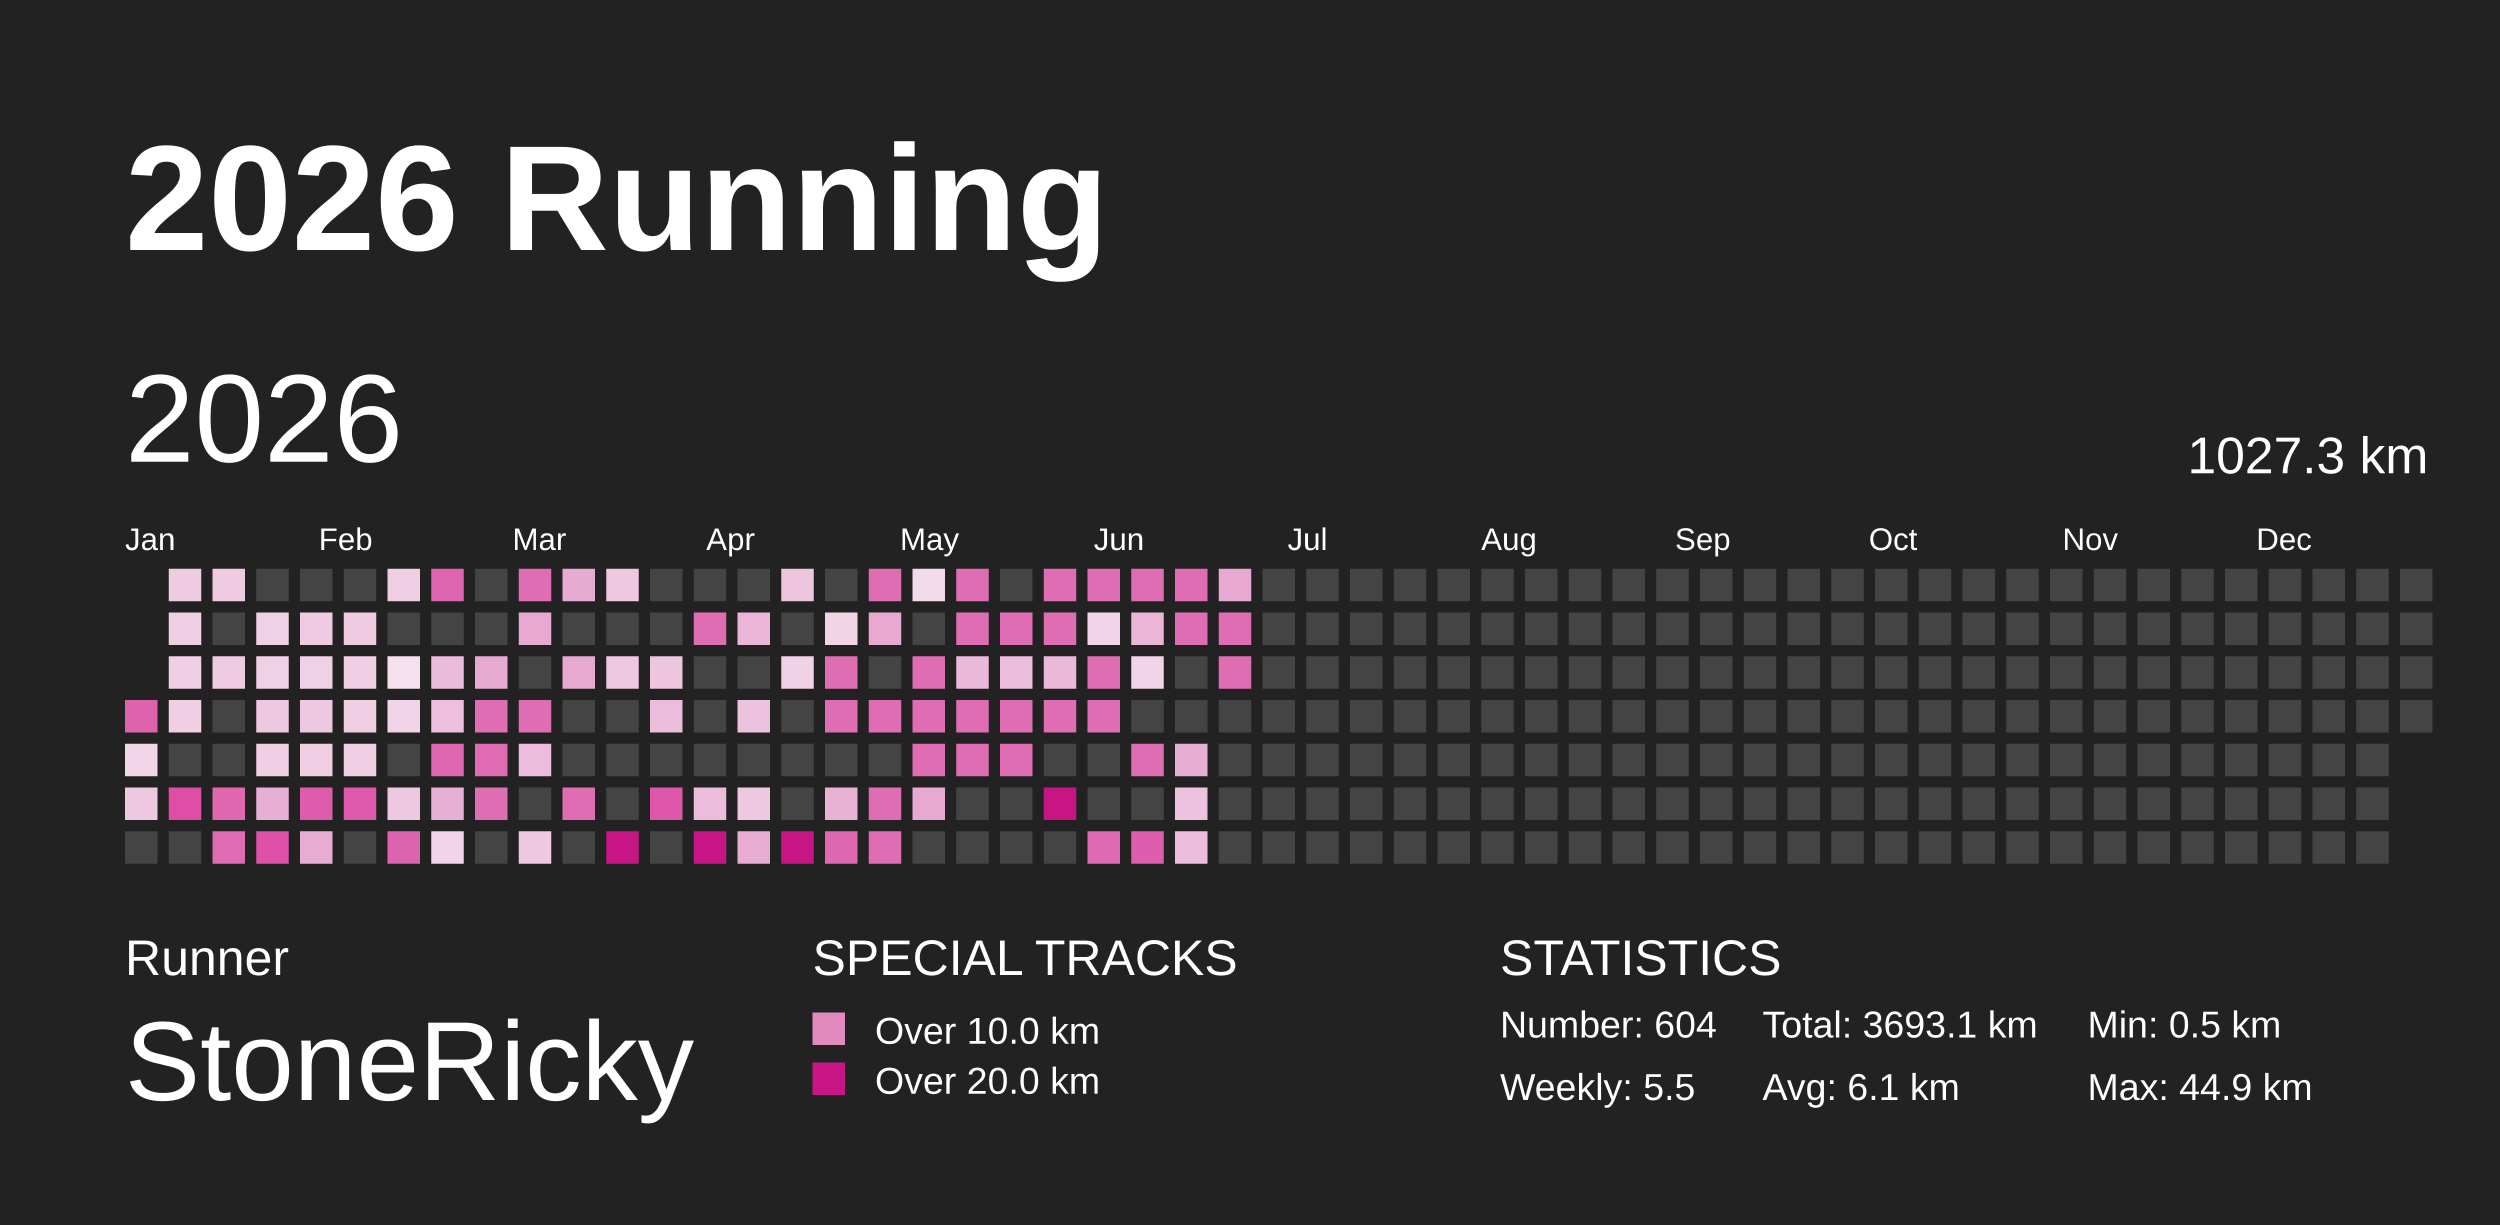
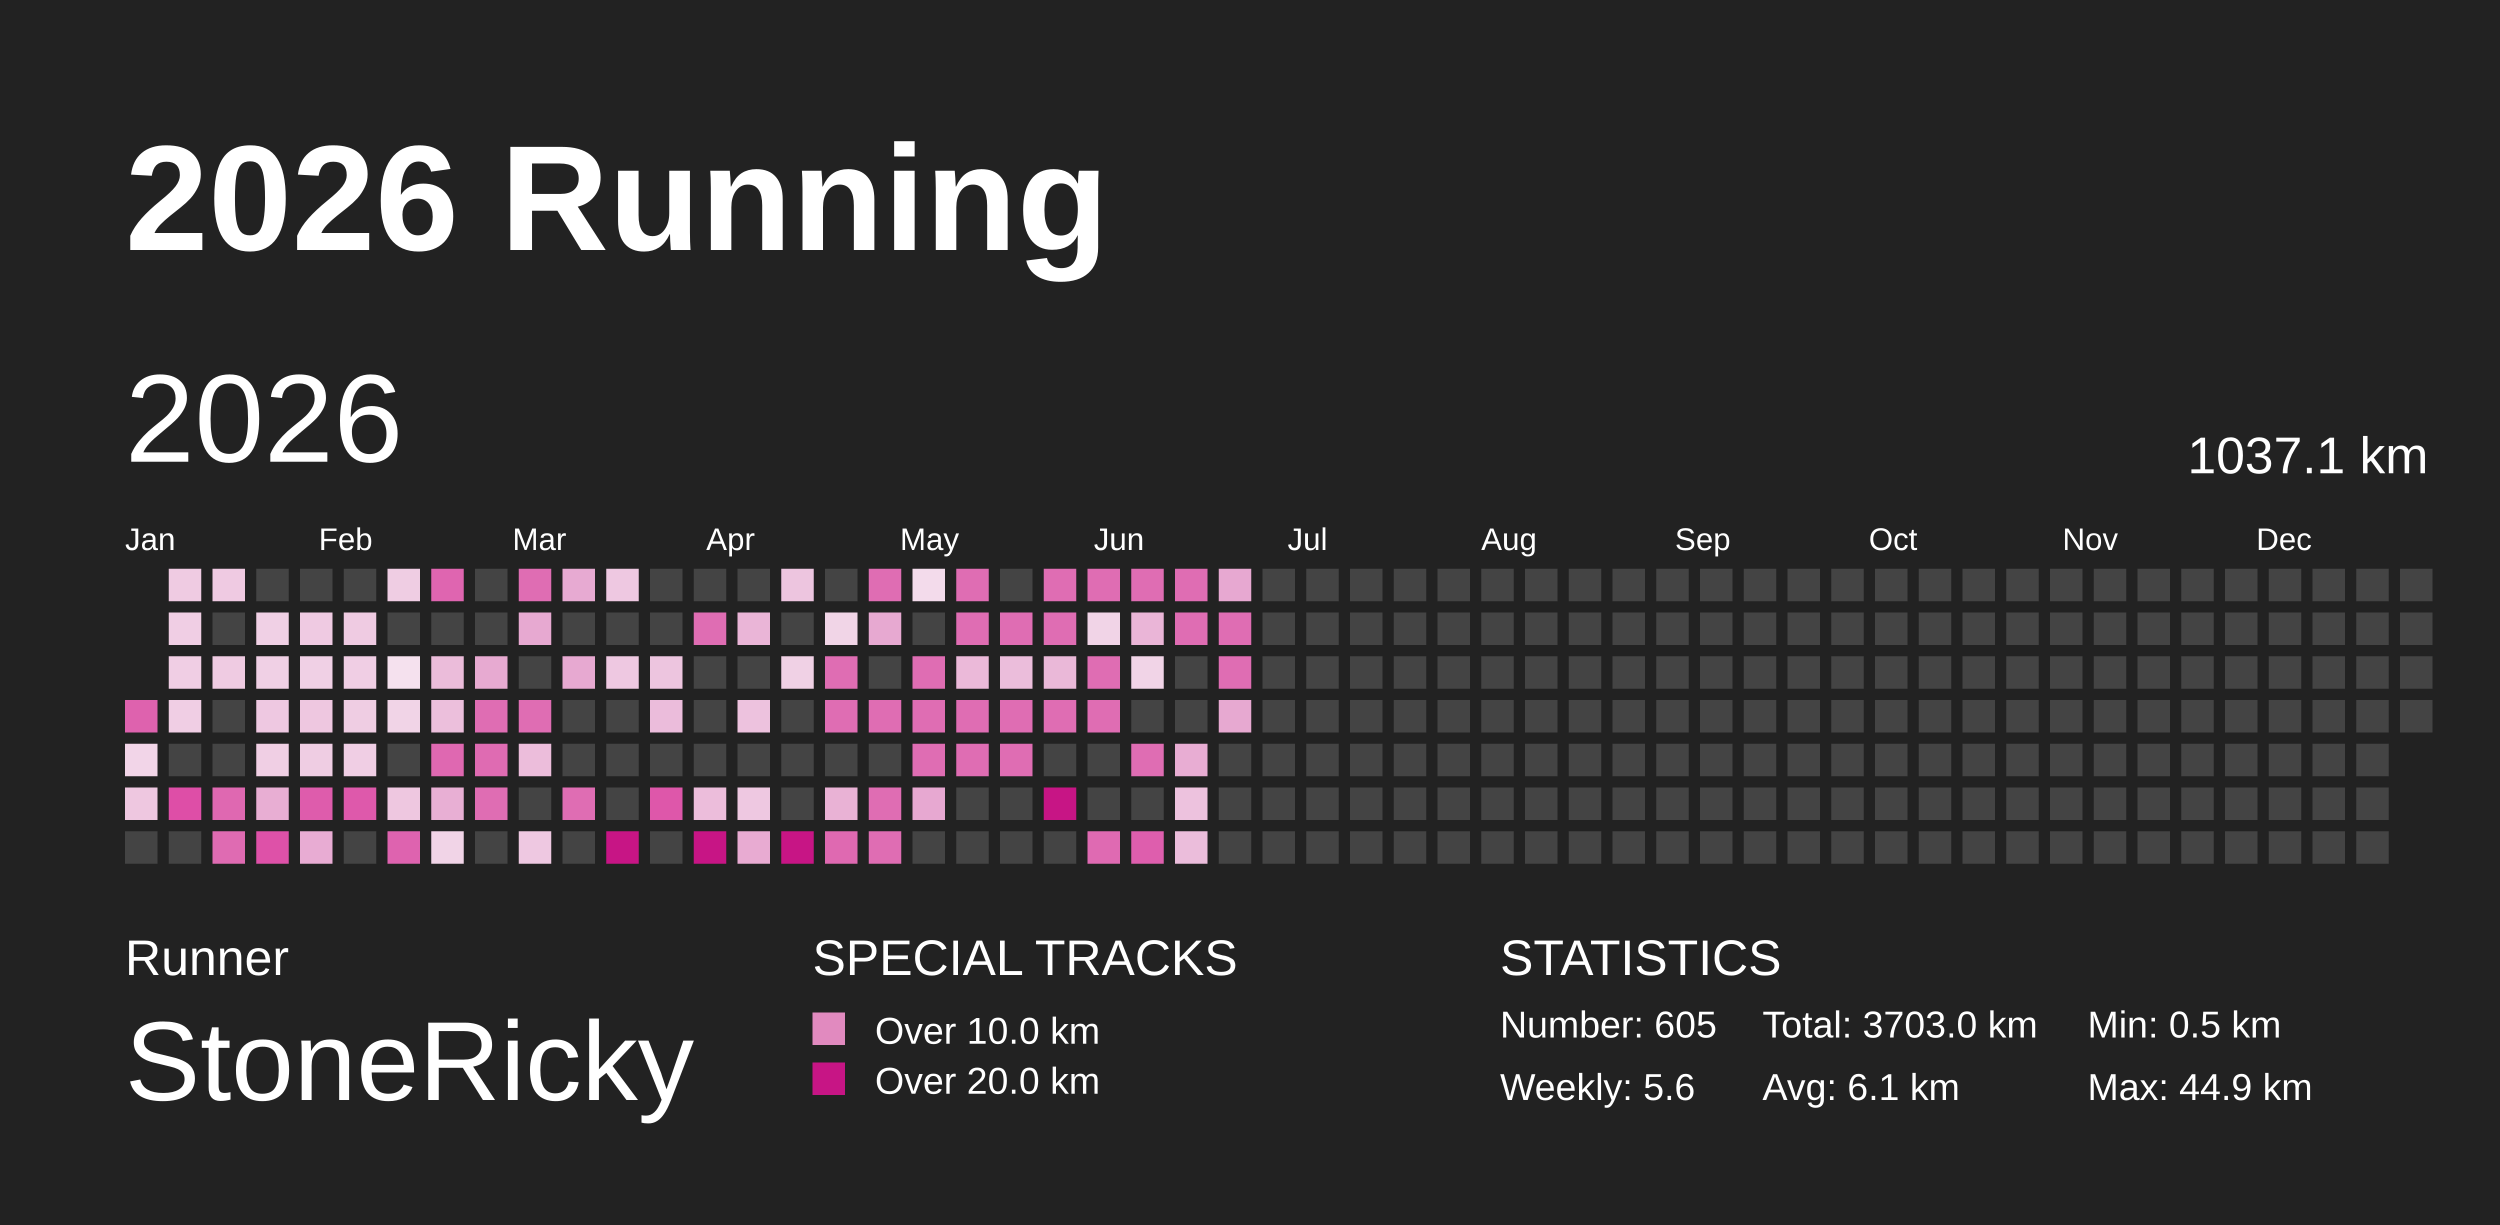
<svg xmlns="http://www.w3.org/2000/svg" baseProfile="full" height="98mm" version="1.1" viewBox="0,0,200,98" width="200mm">
  <defs>
    <pattern height="2" id="indoor-stripe" patternUnits="userSpaceOnUse" width="2">
      <line stroke="white" stroke-opacity="0.45" stroke-width="0.5" x1="0" x2="2" y1="2" y2="0" />
    </pattern>
  </defs>
  <rect fill="#222222" height="98" width="200" x="0" y="0" />
  <text fill="#FFFFFF" style="font-size:12px; font-family:Arial; font-weight:bold;" x="10" y="20">2026 Running</text>
  <text fill="#FFFFFF" style="font-size:4px; font-family:Arial" x="10" y="78">Runner</text>
  <text fill="#FFFFFF" style="font-size:9px; font-family:Arial" x="10" y="88">StoneRicky</text>
  <text fill="#FFFFFF" style="font-size:4px; font-family:Arial" x="65" y="78">SPECIAL TRACKS</text>
  <rect fill="#E18ABF" height="2.6" width="2.6" x="65" y="81" />
  <text fill="#FFFFFF" style="font-size:3px; font-family:Arial" x="70" y="83.5">Over 10.0 km</text>
  <rect fill="#C71585" height="2.6" width="2.6" x="65" y="85" />
  <text fill="#FFFFFF" style="font-size:3px; font-family:Arial" x="70" y="87.5">Over 20.0 km</text>
  <text fill="#FFFFFF" style="font-size:4px; font-family:Arial" x="120" y="78">STATISTICS</text>
-   <text fill="#FFFFFF" style="font-size:3px; font-family:Arial" x="120" y="83">Number: 604</text>
-   <text fill="#FFFFFF" style="font-size:3px; font-family:Arial" x="120" y="88">Weekly: 5.5</text>
-   <text fill="#FFFFFF" style="font-size:3px; font-family:Arial" x="141" y="83">Total: 3693.1 km</text>
+   <text fill="#FFFFFF" style="font-size:3px; font-family:Arial" x="120" y="83">Number: 605</text>
+   <text fill="#FFFFFF" style="font-size:3px; font-family:Arial" x="120" y="88">Weekly: 5.6</text>
+   <text fill="#FFFFFF" style="font-size:3px; font-family:Arial" x="141" y="83">Total: 3703.0 km</text>
  <text fill="#FFFFFF" style="font-size:3px; font-family:Arial" x="141" y="88">Avg: 6.1 km</text>
  <text fill="#FFFFFF" style="font-size:3px; font-family:Arial" x="167" y="83">Min: 0.5 km</text>
  <text fill="#FFFFFF" style="font-size:3px; font-family:Arial" x="167" y="88">Max: 44.9 km</text>
  <text dominant-baseline="hanging" fill="#FFFFFF" style="font-size:10.0px; font-family:Arial;" x="10" y="30">2026</text>
-   <text dominant-baseline="hanging" fill="#FFFFFF" style="font-size:4.125px; font-family:Arial;" x="175" y="35">1027.3 km</text>
+   <text dominant-baseline="hanging" fill="#FFFFFF" style="font-size:4.125px; font-family:Arial;" x="175" y="35">1037.1 km</text>
  <text fill="#FFFFFF" style="font-size:2.5px; font-family:Arial" x="10.0" y="44">Jan</text>
  <text fill="#FFFFFF" style="font-size:2.5px; font-family:Arial" x="25.5" y="44">Feb</text>
  <text fill="#FFFFFF" style="font-size:2.5px; font-family:Arial" x="41.0" y="44">Mar</text>
  <text fill="#FFFFFF" style="font-size:2.5px; font-family:Arial" x="56.5" y="44">Apr</text>
  <text fill="#FFFFFF" style="font-size:2.5px; font-family:Arial" x="72.0" y="44">May</text>
  <text fill="#FFFFFF" style="font-size:2.5px; font-family:Arial" x="87.5" y="44">Jun</text>
  <text fill="#FFFFFF" style="font-size:2.5px; font-family:Arial" x="103.0" y="44">Jul</text>
  <text fill="#FFFFFF" style="font-size:2.5px; font-family:Arial" x="118.5" y="44">Aug</text>
  <text fill="#FFFFFF" style="font-size:2.5px; font-family:Arial" x="134.0" y="44">Sep</text>
  <text fill="#FFFFFF" style="font-size:2.5px; font-family:Arial" x="149.5" y="44">Oct</text>
  <text fill="#FFFFFF" style="font-size:2.5px; font-family:Arial" x="165.0" y="44">Nov</text>
  <text fill="#FFFFFF" style="font-size:2.5px; font-family:Arial" x="180.5" y="44">Dec</text>
  <rect fill="#de62ae" height="2.6" width="2.6" x="10.0" y="56.0" />
  <rect fill="#f2d5e8" height="2.6" width="2.6" x="10.0" y="59.5" />
  <rect fill="#eec7e0" height="2.6" width="2.6" x="10.0" y="63.0" />
  <rect fill="#444444" height="2.6" width="2.6" x="10.0" y="66.5" />
  <rect fill="#efcbe2" height="2.6" width="2.6" x="13.5" y="45.5" />
  <rect fill="#f0cee4" height="2.6" width="2.6" x="13.5" y="49.0" />
  <rect fill="#f0cee4" height="2.6" width="2.6" x="13.5" y="52.5" />
  <rect fill="#f0cee4" height="2.6" width="2.6" x="13.5" y="56.0" />
  <rect fill="#444444" height="2.6" width="2.6" x="13.5" y="59.5" />
  <rect fill="#de4ea7" height="2.6" width="2.6" x="13.5" y="63.0" />
  <rect fill="#444444" height="2.6" width="2.6" x="13.5" y="66.5" />
  <rect fill="#efcae2" height="2.6" width="2.6" x="17.0" y="45.5" />
  <rect fill="#444444" height="2.6" width="2.6" x="17.0" y="49.0" />
  <rect fill="#efcbe2" height="2.6" width="2.6" x="17.0" y="52.5" />
  <rect fill="#444444" height="2.6" width="2.6" x="17.0" y="56.0" />
  <rect fill="#444444" height="2.6" width="2.6" x="17.0" y="59.5" />
  <rect fill="#df68b1" height="2.6" width="2.6" x="17.0" y="63.0" />
  <rect fill="#df6bb2" height="2.6" width="2.6" x="17.0" y="66.5" />
  <rect fill="#444444" height="2.6" width="2.6" x="20.5" y="45.5" />
  <rect fill="#f0d0e5" height="2.6" width="2.6" x="20.5" y="49.0" />
  <rect fill="#f0d0e5" height="2.6" width="2.6" x="20.5" y="52.5" />
  <rect fill="#eec8e1" height="2.6" width="2.6" x="20.5" y="56.0" />
  <rect fill="#f0cfe4" height="2.6" width="2.6" x="20.5" y="59.5" />
  <rect fill="#e8aed3" height="2.6" width="2.6" x="20.5" y="63.0" />
  <rect fill="#de51a8" height="2.6" width="2.6" x="20.5" y="66.5" />
  <rect fill="#444444" height="2.6" width="2.6" x="24.0" y="45.5" />
  <rect fill="#efcae2" height="2.6" width="2.6" x="24.0" y="49.0" />
  <rect fill="#f0d0e5" height="2.6" width="2.6" x="24.0" y="52.5" />
  <rect fill="#eec7e0" height="2.6" width="2.6" x="24.0" y="56.0" />
  <rect fill="#efcde3" height="2.6" width="2.6" x="24.0" y="59.5" />
  <rect fill="#de5cac" height="2.6" width="2.6" x="24.0" y="63.0" />
  <rect fill="#e8acd3" height="2.6" width="2.6" x="24.0" y="66.5" />
  <rect fill="#444444" height="2.6" width="2.6" x="27.5" y="45.5" />
  <rect fill="#efcbe2" height="2.6" width="2.6" x="27.5" y="49.0" />
  <rect fill="#f0cee4" height="2.6" width="2.6" x="27.5" y="52.5" />
  <rect fill="#efcde3" height="2.6" width="2.6" x="27.5" y="56.0" />
  <rect fill="#f0cee4" height="2.6" width="2.6" x="27.5" y="59.5" />
  <rect fill="#de59ab" height="2.6" width="2.6" x="27.5" y="63.0" />
  <rect fill="#444444" height="2.6" width="2.6" x="27.5" y="66.5" />
  <rect fill="#efcde3" height="2.6" width="2.6" x="31.0" y="45.5" />
  <rect fill="#444444" height="2.6" width="2.6" x="31.0" y="49.0" />
  <rect fill="#f5e1ee" height="2.6" width="2.6" x="31.0" y="52.5" />
  <rect fill="#f1d4e7" height="2.6" width="2.6" x="31.0" y="56.0" />
  <rect fill="#444444" height="2.6" width="2.6" x="31.0" y="59.5" />
  <rect fill="#eec7e0" height="2.6" width="2.6" x="31.0" y="63.0" />
  <rect fill="#de63af" height="2.6" width="2.6" x="31.0" y="66.5" />
  <rect fill="#df65b0" height="2.6" width="2.6" x="34.5" y="45.5" />
  <rect fill="#444444" height="2.6" width="2.6" x="34.5" y="49.0" />
  <rect fill="#ebbcda" height="2.6" width="2.6" x="34.5" y="52.5" />
  <rect fill="#ecbfdc" height="2.6" width="2.6" x="34.5" y="56.0" />
  <rect fill="#df68b1" height="2.6" width="2.6" x="34.5" y="59.5" />
  <rect fill="#e8afd4" height="2.6" width="2.6" x="34.5" y="63.0" />
  <rect fill="#f1d4e7" height="2.6" width="2.6" x="34.5" y="66.5" />
  <rect fill="#444444" height="2.6" width="2.6" x="38.0" y="45.5" />
  <rect fill="#444444" height="2.6" width="2.6" x="38.0" y="49.0" />
  <rect fill="#e7aad1" height="2.6" width="2.6" x="38.0" y="52.5" />
  <rect fill="#df6db3" height="2.6" width="2.6" x="38.0" y="56.0" />
  <rect fill="#df6bb2" height="2.6" width="2.6" x="38.0" y="59.5" />
  <rect fill="#df6db3" height="2.6" width="2.6" x="38.0" y="63.0" />
  <rect fill="#444444" height="2.6" width="2.6" x="38.0" y="66.5" />
  <rect fill="#df6db3" height="2.6" width="2.6" x="41.5" y="45.5" />
  <rect fill="#e7a9d1" height="2.6" width="2.6" x="41.5" y="49.0" />
  <rect fill="#444444" height="2.6" width="2.6" x="41.5" y="52.5" />
  <rect fill="#df6db3" height="2.6" width="2.6" x="41.5" y="56.0" />
  <rect fill="#ecbddb" height="2.6" width="2.6" x="41.5" y="59.5" />
  <rect fill="#444444" height="2.6" width="2.6" x="41.5" y="63.0" />
  <rect fill="#eec8e1" height="2.6" width="2.6" x="41.5" y="66.5" />
  <rect fill="#e7aad2" height="2.6" width="2.6" x="45.0" y="45.5" />
  <rect fill="#444444" height="2.6" width="2.6" x="45.0" y="49.0" />
  <rect fill="#e7a9d1" height="2.6" width="2.6" x="45.0" y="52.5" />
  <rect fill="#444444" height="2.6" width="2.6" x="45.0" y="56.0" />
  <rect fill="#444444" height="2.6" width="2.6" x="45.0" y="59.5" />
  <rect fill="#df6db3" height="2.6" width="2.6" x="45.0" y="63.0" />
  <rect fill="#444444" height="2.6" width="2.6" x="45.0" y="66.5" />
  <rect fill="#eec8e1" height="2.6" width="2.6" x="48.5" y="45.5" />
  <rect fill="#444444" height="2.6" width="2.6" x="48.5" y="49.0" />
  <rect fill="#eec8e1" height="2.6" width="2.6" x="48.5" y="52.5" />
  <rect fill="#444444" height="2.6" width="2.6" x="48.5" y="56.0" />
  <rect fill="#444444" height="2.6" width="2.6" x="48.5" y="59.5" />
  <rect fill="#444444" height="2.6" width="2.6" x="48.5" y="63.0" />
  <rect fill="#C71585" height="2.6" width="2.6" x="48.5" y="66.5" />
  <rect fill="#444444" height="2.6" width="2.6" x="52.0" y="45.5" />
  <rect fill="#444444" height="2.6" width="2.6" x="52.0" y="49.0" />
  <rect fill="#edc5df" height="2.6" width="2.6" x="52.0" y="52.5" />
  <rect fill="#ebbcdb" height="2.6" width="2.6" x="52.0" y="56.0" />
  <rect fill="#444444" height="2.6" width="2.6" x="52.0" y="59.5" />
  <rect fill="#de57aa" height="2.6" width="2.6" x="52.0" y="63.0" />
  <rect fill="#444444" height="2.6" width="2.6" x="52.0" y="66.5" />
  <rect fill="#444444" height="2.6" width="2.6" x="55.5" y="45.5" />
  <rect fill="#df6db3" height="2.6" width="2.6" x="55.5" y="49.0" />
  <rect fill="#444444" height="2.6" width="2.6" x="55.5" y="52.5" />
  <rect fill="#444444" height="2.6" width="2.6" x="55.5" y="56.0" />
  <rect fill="#444444" height="2.6" width="2.6" x="55.5" y="59.5" />
  <rect fill="#ecbddb" height="2.6" width="2.6" x="55.5" y="63.0" />
  <rect fill="#C71585" height="2.6" width="2.6" x="55.5" y="66.5" />
  <rect fill="#444444" height="2.6" width="2.6" x="59.0" y="45.5" />
  <rect fill="#eab5d7" height="2.6" width="2.6" x="59.0" y="49.0" />
  <rect fill="#444444" height="2.6" width="2.6" x="59.0" y="52.5" />
  <rect fill="#edc2de" height="2.6" width="2.6" x="59.0" y="56.0" />
  <rect fill="#444444" height="2.6" width="2.6" x="59.0" y="59.5" />
  <rect fill="#eec8e1" height="2.6" width="2.6" x="59.0" y="63.0" />
  <rect fill="#e8abd2" height="2.6" width="2.6" x="59.0" y="66.5" />
  <rect fill="#edc5df" height="2.6" width="2.6" x="62.5" y="45.5" />
  <rect fill="#444444" height="2.6" width="2.6" x="62.5" y="49.0" />
  <rect fill="#f0d1e5" height="2.6" width="2.6" x="62.5" y="52.5" />
  <rect fill="#444444" height="2.6" width="2.6" x="62.5" y="56.0" />
  <rect fill="#444444" height="2.6" width="2.6" x="62.5" y="59.5" />
  <rect fill="#444444" height="2.6" width="2.6" x="62.5" y="63.0" />
  <rect fill="#C71585" height="2.6" width="2.6" x="62.5" y="66.5" />
  <rect fill="#444444" height="2.6" width="2.6" x="66.0" y="45.5" />
  <rect fill="#f1d5e7" height="2.6" width="2.6" x="66.0" y="49.0" />
  <rect fill="#df6db3" height="2.6" width="2.6" x="66.0" y="52.5" />
  <rect fill="#df6db3" height="2.6" width="2.6" x="66.0" y="56.0" />
  <rect fill="#444444" height="2.6" width="2.6" x="66.0" y="59.5" />
  <rect fill="#e9b2d5" height="2.6" width="2.6" x="66.0" y="63.0" />
  <rect fill="#df69b1" height="2.6" width="2.6" x="66.0" y="66.5" />
  <rect fill="#df6db3" height="2.6" width="2.6" x="69.5" y="45.5" />
  <rect fill="#e7a9d1" height="2.6" width="2.6" x="69.5" y="49.0" />
  <rect fill="#444444" height="2.6" width="2.6" x="69.5" y="52.5" />
  <rect fill="#df6db3" height="2.6" width="2.6" x="69.5" y="56.0" />
  <rect fill="#444444" height="2.6" width="2.6" x="69.5" y="59.5" />
  <rect fill="#df6db3" height="2.6" width="2.6" x="69.5" y="63.0" />
  <rect fill="#df6db3" height="2.6" width="2.6" x="69.5" y="66.5" />
  <rect fill="#f3dbeb" height="2.6" width="2.6" x="73.0" y="45.5" />
  <rect fill="#444444" height="2.6" width="2.6" x="73.0" y="49.0" />
  <rect fill="#df6db3" height="2.6" width="2.6" x="73.0" y="52.5" />
  <rect fill="#df6db3" height="2.6" width="2.6" x="73.0" y="56.0" />
  <rect fill="#df6db3" height="2.6" width="2.6" x="73.0" y="59.5" />
  <rect fill="#e7a8d1" height="2.6" width="2.6" x="73.0" y="63.0" />
  <rect fill="#444444" height="2.6" width="2.6" x="73.0" y="66.5" />
  <rect fill="#df6db3" height="2.6" width="2.6" x="76.5" y="45.5" />
  <rect fill="#df6db3" height="2.6" width="2.6" x="76.5" y="49.0" />
  <rect fill="#ebb9d9" height="2.6" width="2.6" x="76.5" y="52.5" />
  <rect fill="#df6db3" height="2.6" width="2.6" x="76.5" y="56.0" />
  <rect fill="#df6db3" height="2.6" width="2.6" x="76.5" y="59.5" />
  <rect fill="#444444" height="2.6" width="2.6" x="76.5" y="63.0" />
  <rect fill="#444444" height="2.6" width="2.6" x="76.5" y="66.5" />
  <rect fill="#444444" height="2.6" width="2.6" x="80.0" y="45.5" />
  <rect fill="#df6db3" height="2.6" width="2.6" x="80.0" y="49.0" />
  <rect fill="#ebbddb" height="2.6" width="2.6" x="80.0" y="52.5" />
  <rect fill="#df6db3" height="2.6" width="2.6" x="80.0" y="56.0" />
  <rect fill="#df6db3" height="2.6" width="2.6" x="80.0" y="59.5" />
  <rect fill="#444444" height="2.6" width="2.6" x="80.0" y="63.0" />
  <rect fill="#444444" height="2.6" width="2.6" x="80.0" y="66.5" />
  <rect fill="#df6db3" height="2.6" width="2.6" x="83.5" y="45.5" />
  <rect fill="#df6db3" height="2.6" width="2.6" x="83.5" y="49.0" />
  <rect fill="#eab8d8" height="2.6" width="2.6" x="83.5" y="52.5" />
  <rect fill="#df6db3" height="2.6" width="2.6" x="83.5" y="56.0" />
  <rect fill="#444444" height="2.6" width="2.6" x="83.5" y="59.5" />
  <rect fill="#C71585" height="2.6" width="2.6" x="83.5" y="63.0" />
  <rect fill="#444444" height="2.6" width="2.6" x="83.5" y="66.5" />
  <rect fill="#df6db3" height="2.6" width="2.6" x="87.0" y="45.5" />
  <rect fill="#f1d4e7" height="2.6" width="2.6" x="87.0" y="49.0" />
  <rect fill="#df6db3" height="2.6" width="2.6" x="87.0" y="52.5" />
  <rect fill="#df6db3" height="2.6" width="2.6" x="87.0" y="56.0" />
  <rect fill="#444444" height="2.6" width="2.6" x="87.0" y="59.5" />
  <rect fill="#444444" height="2.6" width="2.6" x="87.0" y="63.0" />
  <rect fill="#df6ab2" height="2.6" width="2.6" x="87.0" y="66.5" />
  <rect fill="#df6db3" height="2.6" width="2.6" x="90.5" y="45.5" />
  <rect fill="#eab5d7" height="2.6" width="2.6" x="90.5" y="49.0" />
  <rect fill="#f1d4e7" height="2.6" width="2.6" x="90.5" y="52.5" />
  <rect fill="#444444" height="2.6" width="2.6" x="90.5" y="56.0" />
  <rect fill="#df6db3" height="2.6" width="2.6" x="90.5" y="59.5" />
  <rect fill="#444444" height="2.6" width="2.6" x="90.5" y="63.0" />
  <rect fill="#de5ead" height="2.6" width="2.6" x="90.5" y="66.5" />
  <rect fill="#df6db3" height="2.6" width="2.6" x="94.0" y="45.5" />
  <rect fill="#df6db3" height="2.6" width="2.6" x="94.0" y="49.0" />
  <rect fill="#444444" height="2.6" width="2.6" x="94.0" y="52.5" />
  <rect fill="#444444" height="2.6" width="2.6" x="94.0" y="56.0" />
  <rect fill="#e8add3" height="2.6" width="2.6" x="94.0" y="59.5" />
  <rect fill="#edc2de" height="2.6" width="2.6" x="94.0" y="63.0" />
  <rect fill="#ebbddb" height="2.6" width="2.6" x="94.0" y="66.5" />
  <rect fill="#e7a8d1" height="2.6" width="2.6" x="97.5" y="45.5" />
  <rect fill="#df6db3" height="2.6" width="2.6" x="97.5" y="49.0" />
  <rect fill="#df6db3" height="2.6" width="2.6" x="97.5" y="52.5" />
-   <rect fill="#444444" height="2.6" width="2.6" x="97.5" y="56.0" />
+   <rect fill="#e7a9d1" height="2.6" width="2.6" x="97.5" y="56.0" />
  <rect fill="#444444" height="2.6" width="2.6" x="97.5" y="59.5" />
  <rect fill="#444444" height="2.6" width="2.6" x="97.5" y="63.0" />
  <rect fill="#444444" height="2.6" width="2.6" x="97.5" y="66.5" />
  <rect fill="#444444" height="2.6" width="2.6" x="101.0" y="45.5" />
  <rect fill="#444444" height="2.6" width="2.6" x="101.0" y="49.0" />
  <rect fill="#444444" height="2.6" width="2.6" x="101.0" y="52.5" />
  <rect fill="#444444" height="2.6" width="2.6" x="101.0" y="56.0" />
  <rect fill="#444444" height="2.6" width="2.6" x="101.0" y="59.5" />
  <rect fill="#444444" height="2.6" width="2.6" x="101.0" y="63.0" />
  <rect fill="#444444" height="2.6" width="2.6" x="101.0" y="66.5" />
  <rect fill="#444444" height="2.6" width="2.6" x="104.5" y="45.5" />
  <rect fill="#444444" height="2.6" width="2.6" x="104.5" y="49.0" />
  <rect fill="#444444" height="2.6" width="2.6" x="104.5" y="52.5" />
  <rect fill="#444444" height="2.6" width="2.6" x="104.5" y="56.0" />
  <rect fill="#444444" height="2.6" width="2.6" x="104.5" y="59.5" />
  <rect fill="#444444" height="2.6" width="2.6" x="104.5" y="63.0" />
  <rect fill="#444444" height="2.6" width="2.6" x="104.5" y="66.5" />
  <rect fill="#444444" height="2.6" width="2.6" x="108.0" y="45.5" />
  <rect fill="#444444" height="2.6" width="2.6" x="108.0" y="49.0" />
  <rect fill="#444444" height="2.6" width="2.6" x="108.0" y="52.5" />
  <rect fill="#444444" height="2.6" width="2.6" x="108.0" y="56.0" />
  <rect fill="#444444" height="2.6" width="2.6" x="108.0" y="59.5" />
  <rect fill="#444444" height="2.6" width="2.6" x="108.0" y="63.0" />
  <rect fill="#444444" height="2.6" width="2.6" x="108.0" y="66.5" />
  <rect fill="#444444" height="2.6" width="2.6" x="111.5" y="45.5" />
  <rect fill="#444444" height="2.6" width="2.6" x="111.5" y="49.0" />
  <rect fill="#444444" height="2.6" width="2.6" x="111.5" y="52.5" />
  <rect fill="#444444" height="2.6" width="2.6" x="111.5" y="56.0" />
  <rect fill="#444444" height="2.6" width="2.6" x="111.5" y="59.5" />
  <rect fill="#444444" height="2.6" width="2.6" x="111.5" y="63.0" />
  <rect fill="#444444" height="2.6" width="2.6" x="111.5" y="66.5" />
  <rect fill="#444444" height="2.6" width="2.6" x="115.0" y="45.5" />
  <rect fill="#444444" height="2.6" width="2.6" x="115.0" y="49.0" />
  <rect fill="#444444" height="2.6" width="2.6" x="115.0" y="52.5" />
  <rect fill="#444444" height="2.6" width="2.6" x="115.0" y="56.0" />
  <rect fill="#444444" height="2.6" width="2.6" x="115.0" y="59.5" />
  <rect fill="#444444" height="2.6" width="2.6" x="115.0" y="63.0" />
  <rect fill="#444444" height="2.6" width="2.6" x="115.0" y="66.5" />
  <rect fill="#444444" height="2.6" width="2.6" x="118.5" y="45.5" />
  <rect fill="#444444" height="2.6" width="2.6" x="118.5" y="49.0" />
  <rect fill="#444444" height="2.6" width="2.6" x="118.5" y="52.5" />
  <rect fill="#444444" height="2.6" width="2.6" x="118.5" y="56.0" />
  <rect fill="#444444" height="2.6" width="2.6" x="118.5" y="59.5" />
  <rect fill="#444444" height="2.6" width="2.6" x="118.5" y="63.0" />
  <rect fill="#444444" height="2.6" width="2.6" x="118.5" y="66.5" />
  <rect fill="#444444" height="2.6" width="2.6" x="122.0" y="45.5" />
  <rect fill="#444444" height="2.6" width="2.6" x="122.0" y="49.0" />
  <rect fill="#444444" height="2.6" width="2.6" x="122.0" y="52.5" />
  <rect fill="#444444" height="2.6" width="2.6" x="122.0" y="56.0" />
  <rect fill="#444444" height="2.6" width="2.6" x="122.0" y="59.5" />
  <rect fill="#444444" height="2.6" width="2.6" x="122.0" y="63.0" />
  <rect fill="#444444" height="2.6" width="2.6" x="122.0" y="66.5" />
  <rect fill="#444444" height="2.6" width="2.6" x="125.5" y="45.5" />
  <rect fill="#444444" height="2.6" width="2.6" x="125.5" y="49.0" />
  <rect fill="#444444" height="2.6" width="2.6" x="125.5" y="52.5" />
  <rect fill="#444444" height="2.6" width="2.6" x="125.5" y="56.0" />
  <rect fill="#444444" height="2.6" width="2.6" x="125.5" y="59.5" />
  <rect fill="#444444" height="2.6" width="2.6" x="125.5" y="63.0" />
  <rect fill="#444444" height="2.6" width="2.6" x="125.5" y="66.5" />
  <rect fill="#444444" height="2.6" width="2.6" x="129.0" y="45.5" />
  <rect fill="#444444" height="2.6" width="2.6" x="129.0" y="49.0" />
  <rect fill="#444444" height="2.6" width="2.6" x="129.0" y="52.5" />
  <rect fill="#444444" height="2.6" width="2.6" x="129.0" y="56.0" />
  <rect fill="#444444" height="2.6" width="2.6" x="129.0" y="59.5" />
  <rect fill="#444444" height="2.6" width="2.6" x="129.0" y="63.0" />
  <rect fill="#444444" height="2.6" width="2.6" x="129.0" y="66.5" />
  <rect fill="#444444" height="2.6" width="2.6" x="132.5" y="45.5" />
  <rect fill="#444444" height="2.6" width="2.6" x="132.5" y="49.0" />
  <rect fill="#444444" height="2.6" width="2.6" x="132.5" y="52.5" />
  <rect fill="#444444" height="2.6" width="2.6" x="132.5" y="56.0" />
  <rect fill="#444444" height="2.6" width="2.6" x="132.5" y="59.5" />
  <rect fill="#444444" height="2.6" width="2.6" x="132.5" y="63.0" />
  <rect fill="#444444" height="2.6" width="2.6" x="132.5" y="66.5" />
  <rect fill="#444444" height="2.6" width="2.6" x="136.0" y="45.5" />
  <rect fill="#444444" height="2.6" width="2.6" x="136.0" y="49.0" />
  <rect fill="#444444" height="2.6" width="2.6" x="136.0" y="52.5" />
  <rect fill="#444444" height="2.6" width="2.6" x="136.0" y="56.0" />
  <rect fill="#444444" height="2.6" width="2.6" x="136.0" y="59.5" />
  <rect fill="#444444" height="2.6" width="2.6" x="136.0" y="63.0" />
  <rect fill="#444444" height="2.6" width="2.6" x="136.0" y="66.5" />
  <rect fill="#444444" height="2.6" width="2.6" x="139.5" y="45.5" />
  <rect fill="#444444" height="2.6" width="2.6" x="139.5" y="49.0" />
  <rect fill="#444444" height="2.6" width="2.6" x="139.5" y="52.5" />
  <rect fill="#444444" height="2.6" width="2.6" x="139.5" y="56.0" />
  <rect fill="#444444" height="2.6" width="2.6" x="139.5" y="59.5" />
  <rect fill="#444444" height="2.6" width="2.6" x="139.5" y="63.0" />
  <rect fill="#444444" height="2.6" width="2.6" x="139.5" y="66.5" />
  <rect fill="#444444" height="2.6" width="2.6" x="143.0" y="45.5" />
  <rect fill="#444444" height="2.6" width="2.6" x="143.0" y="49.0" />
  <rect fill="#444444" height="2.6" width="2.6" x="143.0" y="52.5" />
  <rect fill="#444444" height="2.6" width="2.6" x="143.0" y="56.0" />
  <rect fill="#444444" height="2.6" width="2.6" x="143.0" y="59.5" />
  <rect fill="#444444" height="2.6" width="2.6" x="143.0" y="63.0" />
  <rect fill="#444444" height="2.6" width="2.6" x="143.0" y="66.5" />
  <rect fill="#444444" height="2.6" width="2.6" x="146.5" y="45.5" />
  <rect fill="#444444" height="2.6" width="2.6" x="146.5" y="49.0" />
  <rect fill="#444444" height="2.6" width="2.6" x="146.5" y="52.5" />
  <rect fill="#444444" height="2.6" width="2.6" x="146.5" y="56.0" />
  <rect fill="#444444" height="2.6" width="2.6" x="146.5" y="59.5" />
  <rect fill="#444444" height="2.6" width="2.6" x="146.5" y="63.0" />
  <rect fill="#444444" height="2.6" width="2.6" x="146.5" y="66.5" />
  <rect fill="#444444" height="2.6" width="2.6" x="150.0" y="45.5" />
  <rect fill="#444444" height="2.6" width="2.6" x="150.0" y="49.0" />
  <rect fill="#444444" height="2.6" width="2.6" x="150.0" y="52.5" />
  <rect fill="#444444" height="2.6" width="2.6" x="150.0" y="56.0" />
  <rect fill="#444444" height="2.6" width="2.6" x="150.0" y="59.5" />
  <rect fill="#444444" height="2.6" width="2.6" x="150.0" y="63.0" />
  <rect fill="#444444" height="2.6" width="2.6" x="150.0" y="66.5" />
  <rect fill="#444444" height="2.6" width="2.6" x="153.5" y="45.5" />
  <rect fill="#444444" height="2.6" width="2.6" x="153.5" y="49.0" />
  <rect fill="#444444" height="2.6" width="2.6" x="153.5" y="52.5" />
  <rect fill="#444444" height="2.6" width="2.6" x="153.5" y="56.0" />
  <rect fill="#444444" height="2.6" width="2.6" x="153.5" y="59.5" />
  <rect fill="#444444" height="2.6" width="2.6" x="153.5" y="63.0" />
  <rect fill="#444444" height="2.6" width="2.6" x="153.5" y="66.5" />
  <rect fill="#444444" height="2.6" width="2.6" x="157.0" y="45.5" />
  <rect fill="#444444" height="2.6" width="2.6" x="157.0" y="49.0" />
  <rect fill="#444444" height="2.6" width="2.6" x="157.0" y="52.5" />
  <rect fill="#444444" height="2.6" width="2.6" x="157.0" y="56.0" />
  <rect fill="#444444" height="2.6" width="2.6" x="157.0" y="59.5" />
  <rect fill="#444444" height="2.6" width="2.6" x="157.0" y="63.0" />
  <rect fill="#444444" height="2.6" width="2.6" x="157.0" y="66.5" />
  <rect fill="#444444" height="2.6" width="2.6" x="160.5" y="45.5" />
  <rect fill="#444444" height="2.6" width="2.6" x="160.5" y="49.0" />
  <rect fill="#444444" height="2.6" width="2.6" x="160.5" y="52.5" />
  <rect fill="#444444" height="2.6" width="2.6" x="160.5" y="56.0" />
  <rect fill="#444444" height="2.6" width="2.6" x="160.5" y="59.5" />
  <rect fill="#444444" height="2.6" width="2.6" x="160.5" y="63.0" />
  <rect fill="#444444" height="2.6" width="2.6" x="160.5" y="66.5" />
  <rect fill="#444444" height="2.6" width="2.6" x="164.0" y="45.5" />
  <rect fill="#444444" height="2.6" width="2.6" x="164.0" y="49.0" />
  <rect fill="#444444" height="2.6" width="2.6" x="164.0" y="52.5" />
  <rect fill="#444444" height="2.6" width="2.6" x="164.0" y="56.0" />
  <rect fill="#444444" height="2.6" width="2.6" x="164.0" y="59.5" />
  <rect fill="#444444" height="2.6" width="2.6" x="164.0" y="63.0" />
  <rect fill="#444444" height="2.6" width="2.6" x="164.0" y="66.5" />
  <rect fill="#444444" height="2.6" width="2.6" x="167.5" y="45.5" />
  <rect fill="#444444" height="2.6" width="2.6" x="167.5" y="49.0" />
  <rect fill="#444444" height="2.6" width="2.6" x="167.5" y="52.5" />
  <rect fill="#444444" height="2.6" width="2.6" x="167.5" y="56.0" />
  <rect fill="#444444" height="2.6" width="2.6" x="167.5" y="59.5" />
  <rect fill="#444444" height="2.6" width="2.6" x="167.5" y="63.0" />
  <rect fill="#444444" height="2.6" width="2.6" x="167.5" y="66.5" />
  <rect fill="#444444" height="2.6" width="2.6" x="171.0" y="45.5" />
  <rect fill="#444444" height="2.6" width="2.6" x="171.0" y="49.0" />
  <rect fill="#444444" height="2.6" width="2.6" x="171.0" y="52.5" />
  <rect fill="#444444" height="2.6" width="2.6" x="171.0" y="56.0" />
  <rect fill="#444444" height="2.6" width="2.6" x="171.0" y="59.5" />
  <rect fill="#444444" height="2.6" width="2.6" x="171.0" y="63.0" />
  <rect fill="#444444" height="2.6" width="2.6" x="171.0" y="66.5" />
  <rect fill="#444444" height="2.6" width="2.6" x="174.5" y="45.5" />
  <rect fill="#444444" height="2.6" width="2.6" x="174.5" y="49.0" />
  <rect fill="#444444" height="2.6" width="2.6" x="174.5" y="52.5" />
  <rect fill="#444444" height="2.6" width="2.6" x="174.5" y="56.0" />
  <rect fill="#444444" height="2.6" width="2.6" x="174.5" y="59.5" />
  <rect fill="#444444" height="2.6" width="2.6" x="174.5" y="63.0" />
  <rect fill="#444444" height="2.6" width="2.6" x="174.5" y="66.5" />
  <rect fill="#444444" height="2.6" width="2.6" x="178.0" y="45.5" />
  <rect fill="#444444" height="2.6" width="2.6" x="178.0" y="49.0" />
  <rect fill="#444444" height="2.6" width="2.6" x="178.0" y="52.5" />
  <rect fill="#444444" height="2.6" width="2.6" x="178.0" y="56.0" />
  <rect fill="#444444" height="2.6" width="2.6" x="178.0" y="59.5" />
  <rect fill="#444444" height="2.6" width="2.6" x="178.0" y="63.0" />
  <rect fill="#444444" height="2.6" width="2.6" x="178.0" y="66.5" />
  <rect fill="#444444" height="2.6" width="2.6" x="181.5" y="45.5" />
  <rect fill="#444444" height="2.6" width="2.6" x="181.5" y="49.0" />
  <rect fill="#444444" height="2.6" width="2.6" x="181.5" y="52.5" />
  <rect fill="#444444" height="2.6" width="2.6" x="181.5" y="56.0" />
  <rect fill="#444444" height="2.6" width="2.6" x="181.5" y="59.5" />
  <rect fill="#444444" height="2.6" width="2.6" x="181.5" y="63.0" />
  <rect fill="#444444" height="2.6" width="2.6" x="181.5" y="66.5" />
  <rect fill="#444444" height="2.6" width="2.6" x="185.0" y="45.5" />
  <rect fill="#444444" height="2.6" width="2.6" x="185.0" y="49.0" />
  <rect fill="#444444" height="2.6" width="2.6" x="185.0" y="52.5" />
  <rect fill="#444444" height="2.6" width="2.6" x="185.0" y="56.0" />
  <rect fill="#444444" height="2.6" width="2.6" x="185.0" y="59.5" />
  <rect fill="#444444" height="2.6" width="2.6" x="185.0" y="63.0" />
  <rect fill="#444444" height="2.6" width="2.6" x="185.0" y="66.5" />
  <rect fill="#444444" height="2.6" width="2.6" x="188.5" y="45.5" />
  <rect fill="#444444" height="2.6" width="2.6" x="188.5" y="49.0" />
  <rect fill="#444444" height="2.6" width="2.6" x="188.5" y="52.5" />
  <rect fill="#444444" height="2.6" width="2.6" x="188.5" y="56.0" />
  <rect fill="#444444" height="2.6" width="2.6" x="188.5" y="59.5" />
  <rect fill="#444444" height="2.6" width="2.6" x="188.5" y="63.0" />
  <rect fill="#444444" height="2.6" width="2.6" x="188.5" y="66.5" />
  <rect fill="#444444" height="2.6" width="2.6" x="192.0" y="45.5" />
  <rect fill="#444444" height="2.6" width="2.6" x="192.0" y="49.0" />
  <rect fill="#444444" height="2.6" width="2.6" x="192.0" y="52.5" />
  <rect fill="#444444" height="2.6" width="2.6" x="192.0" y="56.0" />
</svg>
